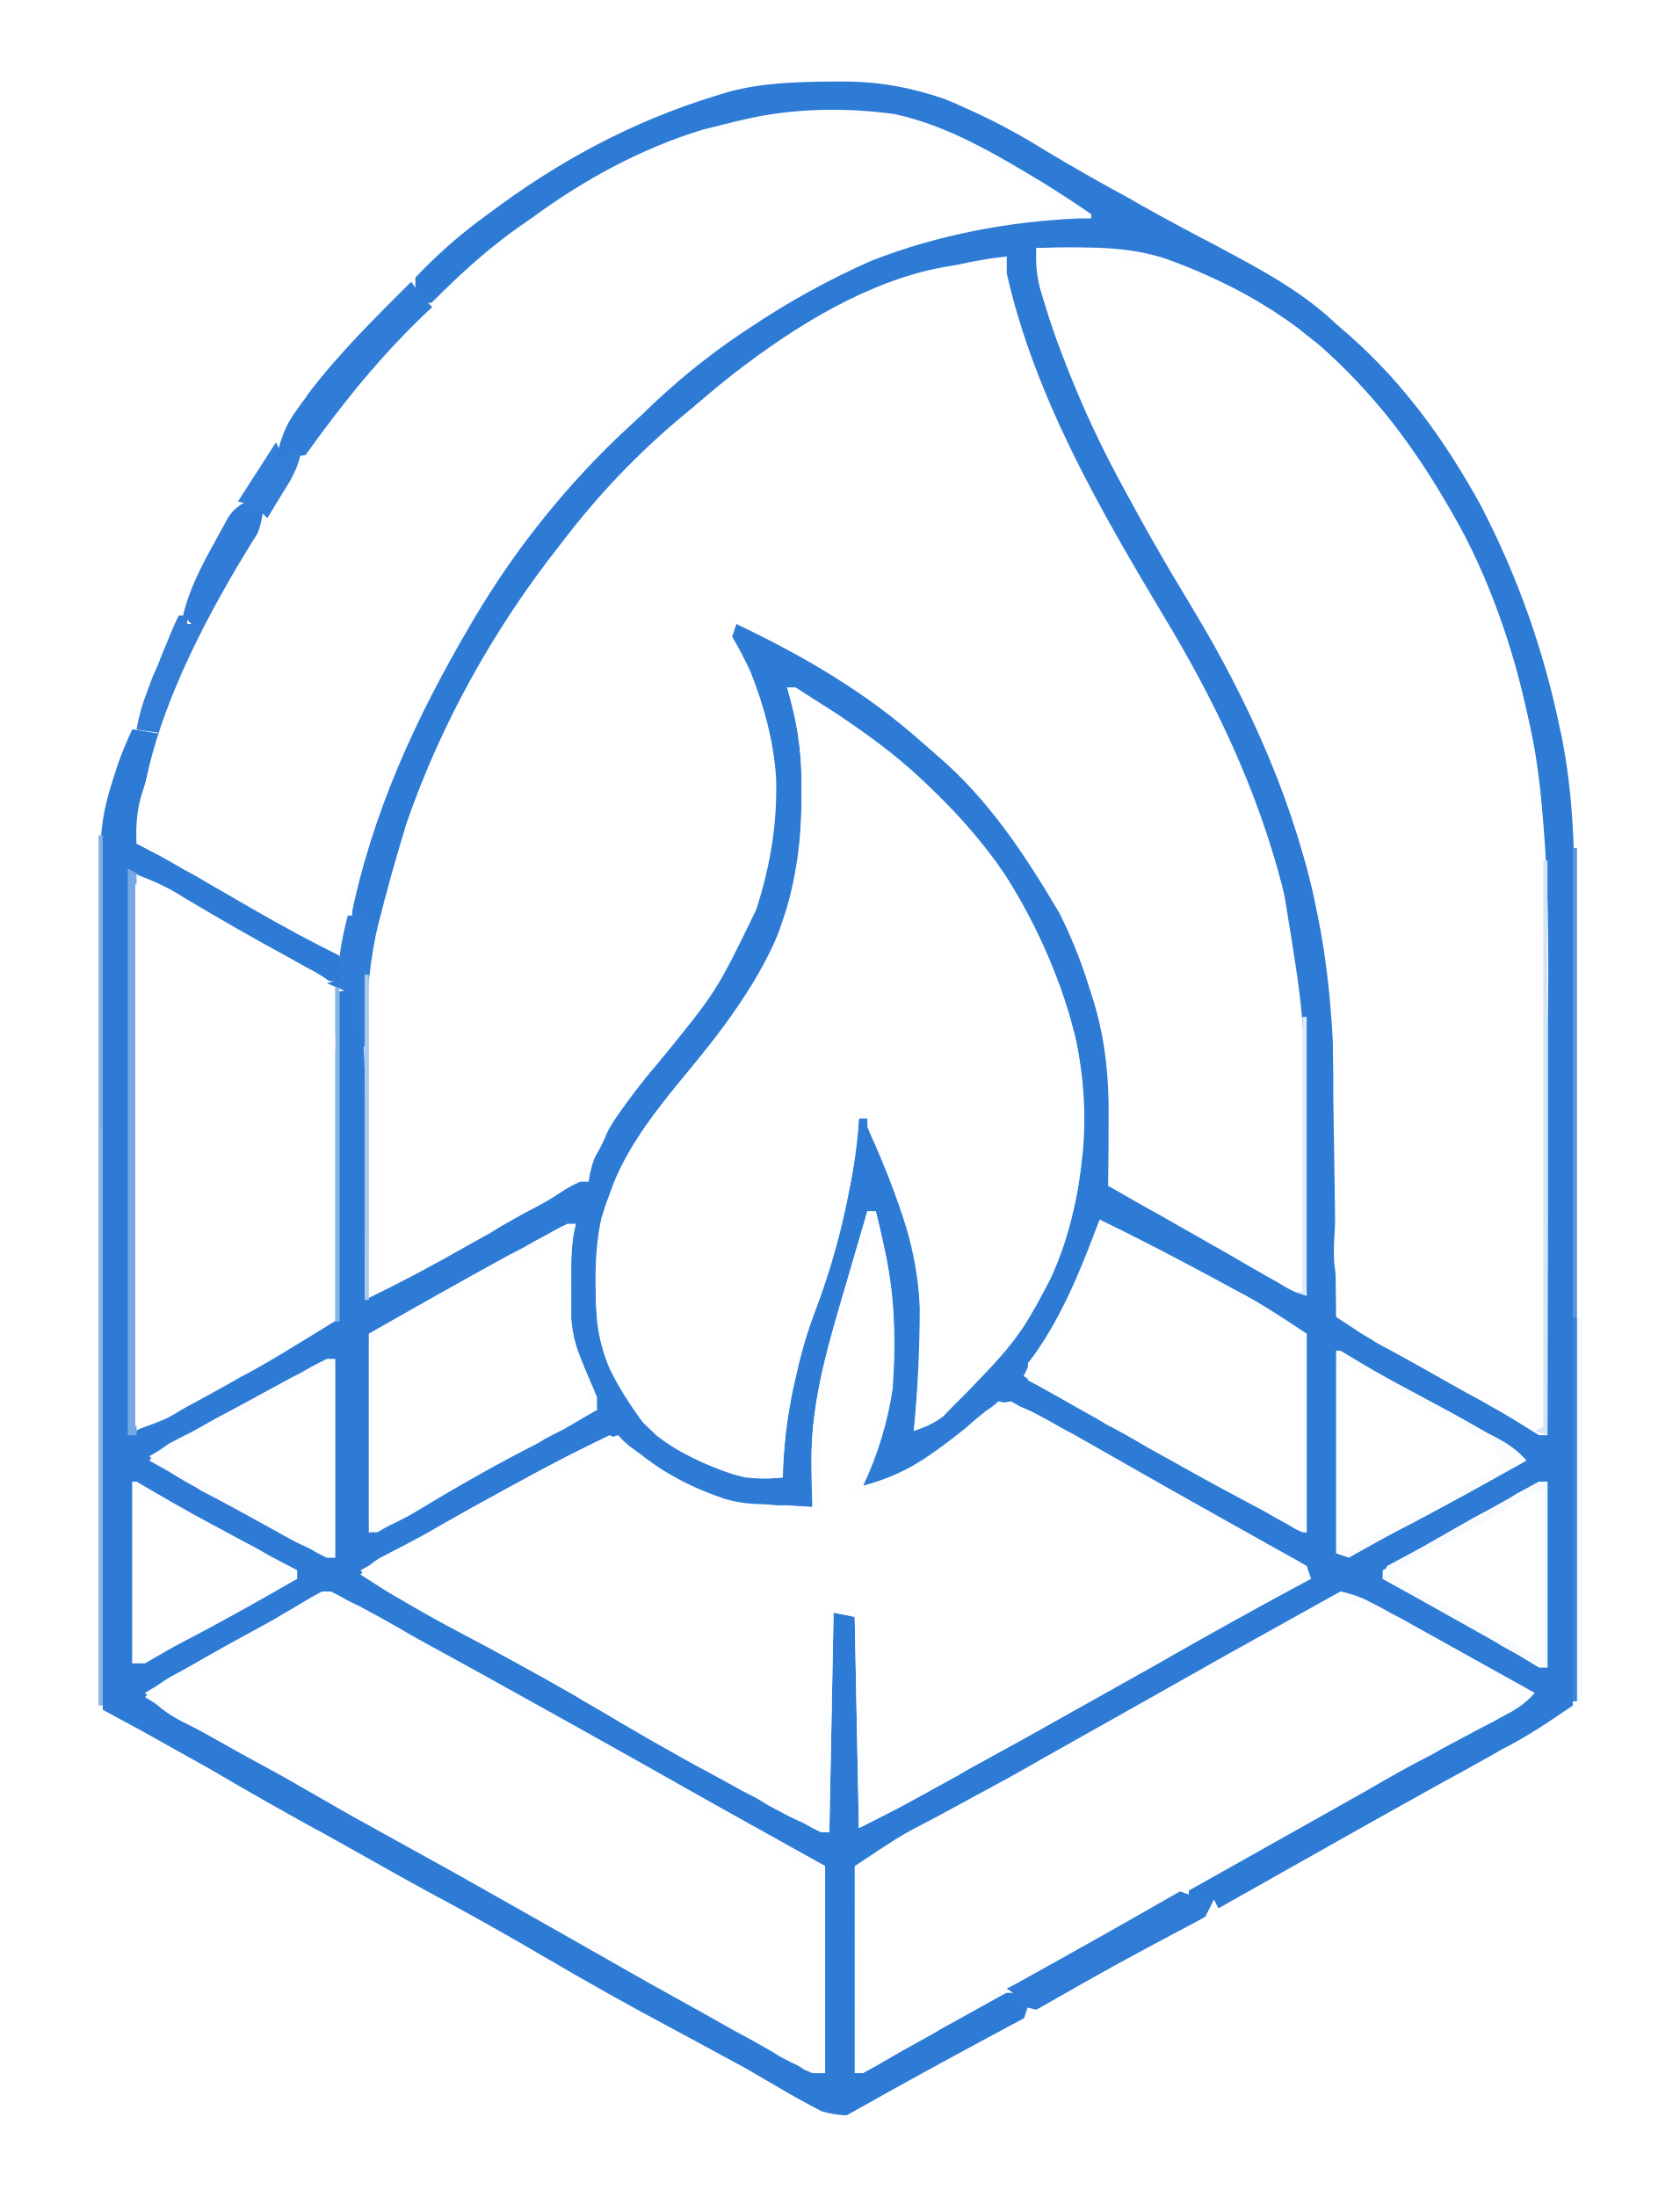
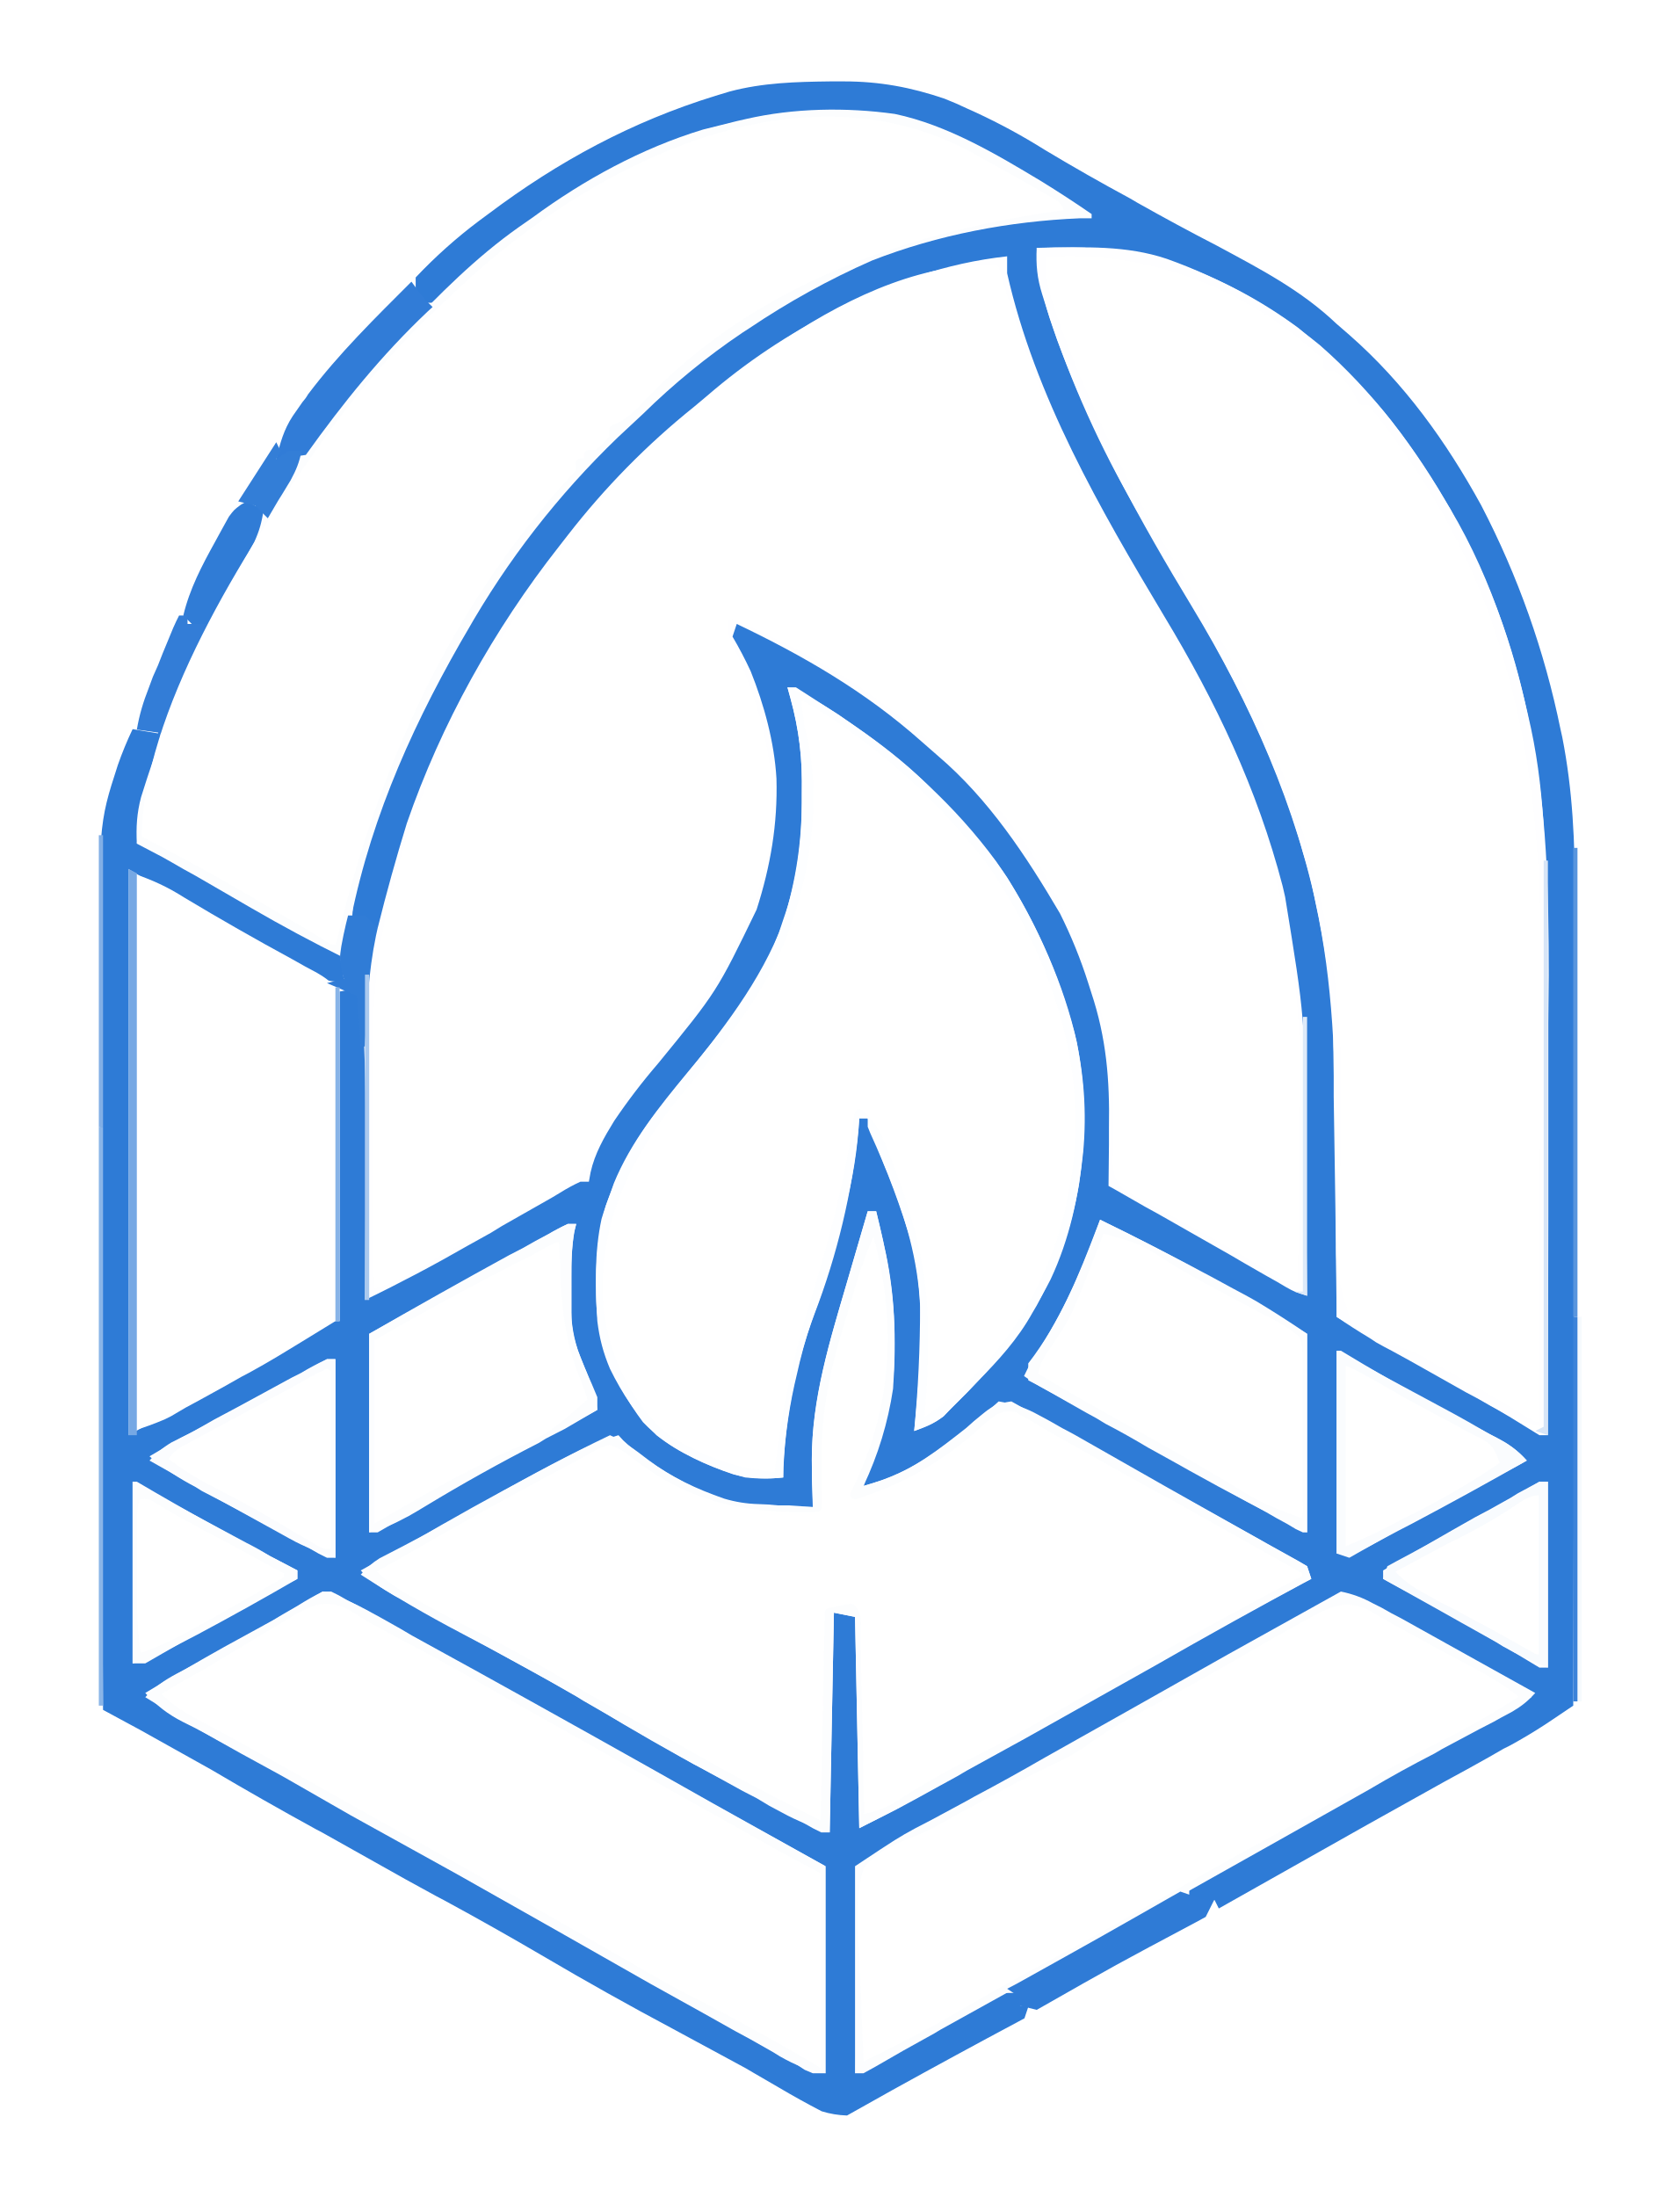
- <svg xmlns="http://www.w3.org/2000/svg" data-slopcamera-line-weight="1.5" width="429" height="561" viewBox="19.74 20.302 389.52 520.02">
+ <svg xmlns="http://www.w3.org/2000/svg" data-slopcamera-line-weight="2.5" width="429" height="561" viewBox="23.295 20.337 382.239 519.95">
  <defs>
    <mask id="a" width="429" height="561" x="0" y="0" mask-type="luminance" maskContentUnits="userSpaceOnUse" maskUnits="userSpaceOnUse">
      <path d="M0 0h429v561H0z" />
      <path d="M0 0h429v561H0zm185 43.4-6.4 2c-17 5-31.4 13.7-45.5 24.2Q122.6 77.7 113 87l-1.8 1.7C92.5 106.6 78 127.2 66 150l-1 2c-9.7 18.3-16.7 37.4-23 57.1l-2 5.5c-1.2 4.1-1.3 7.7-1.2 12v111.6l.1 9.2.1 76.6 8.1 4.8 2.3 1.4 17.8 10q10 5.2 19.7 10.9l13.4 7.5q11 6 22 12.3l1.6.9q11 6 21.8 12.3 11.8 6.8 23.8 13.2l30.8 17.2L212 521q3.1-.1 6-1 5.3-2.5 10.4-5.5l3-1.7 8.6-4.8 4.1-2.3 7.6-4.2 16.1-9.1 1.6-1 25.7-14.2 34-19.1 5.7-3.2 3-1.7 16.2-9 1.8-1 8.6-4.8q13.1-7.2 25.6-15.4.1-69.9-.2-139.8v-5.5l-.1-12.8-.2-17.4v-6.4c0-27.2-4-54-13.5-79.7-6.3-16.4-14.5-32.7-26-46.1l-2-2.3-2.5-3C336.4 99.8 326 90.8 314 84q-6.9-3.7-13.9-7.2-16.3-8.6-32.1-18c-19-11.4-19-11.4-39.8-18.3-14-2.1-29.7-1.7-43.3 2.9" />
      <path fill="#010101" d="m254 81 .4 1.6c4.9 18.5 11.7 35.4 20.5 52.3l3.4 6.6q6.4 12.4 13.6 24.4c8.6 14 17 28.4 22.1 44.1l.7 2 2.4 7.1.7 2.1c4.8 15.2 6.8 29.9 6.6 45.7v5.2l-.1 13.4-.1 13.7-.2 26.8c-4.1-.7-7.3-2-10.9-4.1l-1.7-1-5.3-3-3.7-2L292 310l-2.6-1.5L278 302c-1-3.3-1-6-1-9.5.3-13 .2-25-4-37.5l-.7-2.2q-6.4-19-18.7-35L247 210l-1.6-2q-5.6-6.6-12.4-12l-1.5-1.3c-13-10.6-26.5-18.4-41.5-25.7l3.2 7.9c3.8 9.5 6.8 18.8 7.2 29.2.2 11-2.1 21.3-5.3 31.8-4.4 12.5-14.1 23.7-22.5 33.8l-1.4 1.7c-6.9 8.3-11.8 16.8-16.2 26.6l-2.4 1.3-9 5-6 3.3-17.4 9.6-2.4 1.4-4.4 2.5-2 1-1.6 1q-3.3 1.6-6.8 2.9l-.3-30.5v-14.2c-.6-40.7-.6-40.7 5.3-59.3l.8-2.7c7.8-24.9 20.3-48 36-68.8q10-12.8 21.2-24.5l2-2.2q8-8 17-14.8l1.6-1.2c14.3-11 30.3-20 47.4-25.8 6.7-2 13-3.1 20-3" />
      <path fill="#f3f3f3" d="M212.1 39.6h3.3c8.4 0 15.9 1.4 23.8 4.1q2.8 1.1 5.5 2.4l2 .9q8.4 3.9 16.2 8.8 10 6 20.2 11.5l1.7 1q9.4 5.3 18.9 10.2C313.9 84 323.6 89 332 97l3 2.6c13 11.4 22.9 25.2 31.2 40.3q13.1 25.2 18.8 53.1l.4 1.8c2.5 12.7 3 24.9 3 37.8v6.3l-.1 17v47.5l-.1 30.6v11.4L388 424l-4.3 2.9-2.4 1.6q-4 2.6-8.2 4.9l-1.6.8-3.3 1.9-5.2 2.9-5.5 3-18.1 10.1-1.6.9-33.7 19-1-2-3 1-3-2v-2l10.8-6 1.7-1 27.8-15.5 18.3-10.2 1.6-1 7.5-4.2q6.5-3.8 13.3-7.1c-3.9-3.2-8.3-5.3-12.7-7.6q-9.8-5-19.3-10.4l-2-1.1q-4-2.3-8-4.9-3.9.5-7.3 2.1l-2.4 1.4-2.7 1.5-3 1.8-6.1 3.5-1.7 1-17 9.3q-12.3 6.6-24.5 13.7l-15.5 8.7-2 1-9.2 5.1q-13 7.2-25.6 14.9l-1 49c17.1-9.3 17.1-9.3 34-19h6l-1 3h2l-1 3-1.3.7q-15 8-30 16.3l-10.7 6q-3.1-.1-6-1-5.2-2.7-10.1-5.6l-6.2-3.6-1.7-1-17.2-9.3q-15.4-8.2-30.7-17.2-11.6-6.8-23.4-13.2l-1.9-1-7.3-4-19.6-11-1.7-.9q-12.4-6.8-24.6-14l-17-9.5-2.6-1.4L40 425l-.4-78.7V335l-.1-29.8-.2-30.8V257c-.4-41.4-.4-41.4 4.2-55.6q1.5-4.3 3.5-8.5l6 1 1-3c-.5 5.9-1.8 11.2-3.5 16.8q-1.9 6-2.5 12.2l2.3.6c5.2 1.7 9.7 4.7 14.4 7.3l3 1.8L77 235l3 1.7 16 9.3 1 6 2 1c-3.4-.2-6.7-.5-10-1.8-14.6-7.5-29-16.9-43-25.2v134c24.1-13.3 24.1-13.3 48-27h2v-78l5-1q1.1 14.3 1.1 28.5v24.9L102 328q12.4-6 24.4-12.9l5.4-3 2.6-1.6 11.8-6.7 2-1.2q2.4-1.5 4.8-2.6h2l.4-2.2c1-4.5 3.2-8.3 5.6-12.2q4.8-7.1 10.4-13.6c13.9-17 13.9-17 23.3-36.4 3.3-10.3 5-20.2 4.7-31-.5-8.6-2.9-17.4-6.1-25.4q-2-4.3-4.3-8.2l1-3c15.9 7.6 30.4 16 43.6 27.7l4 3.5c12.1 10.3 20.9 23.7 28.9 37.3q4 8 6.7 16.5l.7 2.2c3.6 10.8 4.4 20.7 4.2 32v4l-.1 9.8 1.8 1 6.8 3.9 3.1 1.7 17.4 9.9 2.9 1.7 5.4 3.1 2.5 1.4 2.2 1.3c2 1.1 2 1.1 4.9 2l-.3-24.9-.1-11.5c-.1-29.2-.1-29.2-4.8-58l-.6-2.6c-6-23-15.8-43.6-28-63.8-15.2-25.4-30.6-52-37.2-81.2v-4c-14.6 1.6-27.6 6.3-40.7 12.8Q196.9 102 183 114l-3.1 2.6Q163.2 130 150 147l-2.1 2.7c-15.4 19.6-27.9 42-36 65.5q-3.8 12.3-6.9 24.8l-5-2-1-1c.4-7.5 2-14.2 4.4-21.3l1.1-3.2c7.7-22 19.1-43.2 33.3-61.9l3.4-4.7c6.2-8.4 13.4-15.8 20.7-23.2l1.5-1.5q14.5-14.7 32-25.8l2-1.4c13.3-8.4 27.6-15.2 43-18.6l2.7-.7Q258 72 273 71l-9.6-5.7-3.3-2Q249.4 57 238 52l-3-1.4c-7.5-2.7-14.5-3-22.4-3-9.5 0-18.5.6-27.6 3.4l-1.9.6c-17 5.4-32.6 14.3-46.9 25Q127.2 84 119 92h-5v-6q7-7.4 15-13.4l2.3-1.7C147.8 58.5 165.2 49.1 185 43l3.3-1c7.9-2.1 15.7-2.3 23.8-2.4M261 79c.4 6.8 1.6 12.7 3.9 19.1l.9 2.6c8.3 22.4 19.7 43 32 63.3 13.8 22.8 24.8 47.4 30 73.6 1.8 9.4 3.3 18.6 3.4 28.1v2.2l.1 7v5l.2 13 .2 13.2.3 25.9 16 9.4 3.1 1.7 1.6.9q13.9 7.6 27.3 16h2l.1-52.2v-45.4l.1-11.2c0-19.8-.4-39.1-4.4-58.6l-.6-3.1q-5-24.6-17.2-46.5l-1-2c-8.2-14.5-18.4-28-31-39q-16.3-13.3-36.2-20.4c-9.5-3.2-19.4-2.8-29.3-2.6zm-59 104 .6 2.2c2.2 7.8 3 15 2.8 23v1.8c0 9.9-1.1 18.7-4.4 28l-1 3c-4.5 12.5-13.3 23.1-21.7 33.2-6.6 8-13.4 16.4-17.4 26.2l-.9 2.6-1 2.7c-1.8 6.2-2.3 12.1-2.3 18.6v2.2q0 7.4 2.3 14.5 3.3 8.6 8.8 15.9 4.6 4.8 10.5 7.7 6.6 3.5 13.7 5.4 4.5.5 9 0v-2.3q.6-11.4 3.3-22.4l.6-2.6q1.6-6.6 4-13 3.2-8.7 5.3-17.9l1.4-5.4q2.8-10.5 3.4-21.4h2l.5 1.6q1.9 6 4.4 11.8c4 10 7 20.1 7.5 31q0 14.9-1.4 29.6c2.6-1 4.7-1.8 7-3.5l1.7-1.8 2-2 2.2-2.2 2.1-2.2c5-5.1 9.5-10 13-16.3l1-1.7c5-9.2 8.2-18.3 10-28.6 1.7-11.4 1.7-22.3-.5-33.7-3.1-13.8-9.1-27-16.5-39q-3.6-5.3-8-10l-2-2.4-7-7.6-1.2-1.3c-9.4-9.5-20.6-16.5-31.8-23.7zm19 124-4.1 14-1.4 4.8c-4.1 14-8.2 28-7.7 42.7v2.5l.2 6c-17.6-.4-17.6-.4-26-3.6-6.7-3.2-13.5-7.1-18.9-12.2L162 360c-5.9 1.7-11 4.5-16.4 7.3l-3 1.6q-15.2 8-30 16.7L101 392c2.4 2.7 5 4.2 8 6l1.6.8 4.8 2.7 3.4 1.9 15.5 8.5 4.9 2.7 2.4 1.3q11 6 21.6 12.5 13.5 8 27.3 15.1 8.8 4.5 17.5 9.5l2 1h2l1-52 5 1 1 50c9.6-4.8 9.6-4.8 19-10l4.2-2.3 2.2-1.3 14-7.7 30.5-17.1Q307.4 404 326 394l-1-3-2-1.2-39.6-22L255 352c-1.9.3-1.9.3-4 1-1.6 1-1.6 1-3.2 2.3l-1.7 1.4-1.8 1.6c-6.5 5.1-12.4 9.8-20.3 12.5l-4 1.2 1-2.7 1.4-3.7.6-1.8c2.8-7.5 4.2-14.6 4.3-22.6v-5.7c-.1-9.8-1.9-19-4.3-28.5zm55 2-.7 1.8c-4.4 11.5-8.7 22.4-16.3 32.2v4l1.9 1q17.8 9.6 35.4 19.6 9.4 5.4 19 10.6l2.6 1.5 2.4 1.3 2 1.2 1.7.8h1v-47q-11.9-7.4-24-14l-2.8-1.6q-11-6-22.2-11.4m-126 1q-2.4 1.1-4.6 2.4l-3 1.6-3 1.7-3.3 1.7q-16.6 9.1-33.1 18.6v47c5-1.6 5-1.6 9.4-3.9l1.9-1.1 2-1.2q13.2-8 26.9-15l1.6-1 4.5-2.3 7.7-4.5q-.9-5.2-3-10c-1.6-3.8-2.9-7.2-3.1-11.2v-10.4c0-4.3 0-8.3 1.1-12.4zm182 30v48h4c2.4-1 2.4-1 4.8-2.3l2.8-1.5 3-1.6 3.1-1.6q13.8-7.3 27.3-15-2.3-2.6-5.3-4.4l-2.6-1.4-3-1.6-1.6-.8-8.1-4.3-1.7-1q-11-6-21.7-12.5zm-239 2q-3.2 1.5-6.2 3.3l-2 1L78 350l-5.7 3.1-6 3.2-2.8 1.6-2.7 1.5-2.5 1.3L51 365q5 4.2 10.8 7.2l1.6 1 5.2 2.7 5.1 2.7 3.4 1.8 8.1 4.4 3 1.6L91 388l2 1h2v-47zm-46 29v43c3.2-.8 5.2-1.5 8-3l2.3-1.2 2.5-1.3 2.5-1.3q12-6.4 23.7-13.2v-2l-1.7-.9Q66 381.6 48 371zm333 0-5.2 2.8-1.6 1-5 2.8-3.4 1.8q-11 6.2-21.8 12.6v2l1.8 1q17.9 9.5 35.2 20h2v-44zM92 397q-3 1.5-6 3.4l-3.8 2.2-2 1.2-11.5 6.3Q59.4 415.3 50 421c2.7 3 5.3 5 8.8 6.8l3 1.5 3 1.6 6.6 3.5 1.7 1q8.2 4.4 16.3 9l5.8 3.3 2.8 1.6 14 7.8 42.6 24q17.5 10 35.2 19.8l1.6.9 3.2 1.8 7 4 2.5 1.3 2 1.3 1.9.8h3v-49l-13-7.2q-15.3-8.4-30.4-17l-31-17.2-11.9-6.6-8.4-4.7-5-2.8-8.3-4.6-2.6-1.5-2.5-1.3-2.1-1.2-1.8-.9z" />
      <path fill="#010101" d="M261 79c11.6-.4 21.6 0 32.8 3.6Q309.5 88 323 98q6.8 5.6 13 12l1.4 1.4c7.4 7.4 13 15.7 18.6 24.6l1 1.7c10.7 16.8 16.8 35.7 21 55 3.6 16.8 3.5 33.3 3.4 50.3v12.2l-.1 23-.1 26-.2 53.8c-3.7-.7-6.5-1.6-9.7-3.4l-2.8-1.5-2.8-1.6-3-1.6-8.7-4.9-4.8-2.7-4.2-2.3-1.9-1-1.8-1-1.5-1q-4-2.4-7.8-5v-2.6l-.2-25.1v-12.9c-.1-19.5-.6-38.3-4.8-57.4l-.4-2q-1-5-2.6-10l-.5-1.8C317 197.7 305.9 177 294 157l-10-17-1-1.8q-12.5-22.1-20.1-46.3l-.6-1.9c-1.2-3.8-1.5-7-1.3-11" />
      <path fill="#030303" d="M227.4 47.3c12.4 2.6 24 9.5 34.8 16q6 3.7 11.8 7.7v1h-2.8c-16.7.7-33.6 3.9-49.2 10q-15.2 6.7-29 16l-1.7 1.1q-12.6 8.5-23.5 19.2l-5.9 5.5Q140.6 144.3 126 170l-1.4 2.4c-12.6 22.1-22.4 44.7-26.8 70L97 247q-11.1-5.5-21.8-11.7l-13.3-7.7L59 226l-2.6-1.5-2.3-1.3L48 220c-.2-3.9 0-7.2 1-11l1.4-4.4.8-2.4c10-30.1 23.8-59.7 43.5-84.8l5.3-6.4 2-2.4 7-7.6 2-2c8.6-9 17.2-17.7 27.4-24.9l3.3-2.3c12.1-8.9 25.8-16.4 40.3-20.8l8-2 2.2-.5c11.3-2.6 23.7-2.8 35.2-1.2M221 307h2l1.4 6 .4 1.8c2.7 11.2 3 22.7 2.2 34.2q-1.8 12-7 23c6.1-1.7 11.2-4 16.4-7.6q8.2-5.7 15.6-12.4c3.6.6 6.4 1.5 9.6 3.3l2.6 1.4 2.8 1.6 3 1.6 21.8 12.4 22 12.4 1.7 1 9.5 5.3 1 3-2 1q-22.2 11.9-44.1 24.4l-15.1 8.5-1.6.8L252 435l-1.8 1-11 6.2-3.6 2-5 2.7-2.8 1.6-8.8 4.5-1-50-5-1-1 52c-4.2-1.4-7.5-2.6-11.3-4.7l-3-1.6-3-1.8-3.3-1.7-9.4-5.2-2.3-1.2-19.5-11.2-6.6-3.8-1.6-1q-13.5-7.8-27.5-15.1-12-6.3-23.5-13.7 1.9-2.3 4.5-3.9l5.8-3q10.7-5.6 21.3-11.7Q146 366.7 160 360c3.4 1.5 6 3.5 9 5.8 5.6 4.2 11.4 6.9 18 9.2q4 1.2 8.1 1.3l2.3.1 2.3.2h2.5l5.8.4v-1.5l-.2-7v-2.3c-.2-14.7 4.3-28.8 8.4-42.7l1.4-4.8z" />
      <path fill="#020202" d="M202 183c4.4 1.7 8 3.8 12 6.4l2 1.4c13.4 9.1 25.8 20.3 35.4 33.4 8.7 12.4 14.7 26.3 18.6 40.8q3.3 13.9 2 28c-1.1 10.5-3.2 20.5-7.7 30.1-5.3 10.4-11.9 18.7-20 27l-2 2-1.8 1.8-1.7 1.7c-2.1 1.7-4.2 2.5-6.8 3.4l.2-2c1.3-13.7 2.5-28.2-.6-41.7q-4-13.7-10-26.8l-.6-1.5v-2h-2l-.2 2.7q-2.3 22.5-10.4 43.6-7 18.7-7.4 38.7-6 .7-11.7-.7c-6.5-2.2-12.8-5-18.3-9.3-4.7-4.7-8.1-9.8-11-15.7-1.6-3.8-2.5-7.2-3-11.3-.5-8-.7-16.4 1-24.2q3.8-12.6 11.3-23 3.7-5 7.7-9.8c9.4-11.7 18.6-23.2 24-37.4 3.1-10.2 4.5-19.5 4.4-30.2V205c0-7.8-1.2-14.5-3.4-22" />
      <path fill="#030303" d="M92 397c5 1.4 9.1 3.6 13.6 6.1l4.8 2.7 2.7 1.6 15.1 8.3q28.2 15.6 56.3 31.5L211 462v49c-4.5-.9-6.9-1.8-10.8-4l-1.6-1-5.3-3-3.7-2-7.3-4.1-12.6-7L147 477l-23-13-25.3-14-15.7-9-1.8-1-8.6-4.7Q61 428.9 50 422c2.3-2.5 4.5-4 7.5-5.6l2.7-1.4 3-1.6Q77.6 405.6 92 397m241 0q4 .8 7.6 2.8l2 1 2.3 1.3 2.3 1.2 17.6 9.8L379 421c-1.7 1.9-3.2 3.1-5.4 4.4l-2.8 1.5-1.6.9-3.3 1.7-9 4.8-1.7 1q-8 4.1-15.6 8.6l-24 13.5-25.1 14.1-24.9 14-27.4 15.2-1.5.9-4.5 2.5-2.7 1.5-6.6 3.8-2.9 1.6h-2v-49c10.1-6.7 10.1-6.7 14.3-9l2.9-1.5 3-1.6 6.3-3.4 1.6-.9q8.5-4.5 16.8-9.3L283 425l23.4-13.2z" />
      <path d="M47 227c4.7 1.6 8.2 3.2 12.3 5.8q12.5 7.5 25.4 14.5l3.2 1.8 2.8 1.5C93 252 93 252 95 254v79c-15 9.2-15 9.2-20.4 12.2l-1.9 1-3.7 2.1-5.8 3.2-3.7 2-1.7 1-1.7 1-1.4.7Q51 357.8 47 359z" />
      <path fill="#040404" d="M276 309q13.5 6.6 26.9 13.8l4.6 2.5 3 1.6 2.5 1.4q6 3.6 12 7.7v47q-14.2-7-28-14.7l-3.2-1.8-6.5-3.6q-5-3-10-5.6-2.2-1.4-4.7-2.7l-4.4-2.5-2.8-1.6-2.3-1.3q-2.6-1.4-5.1-3.2 1.7-3.7 4-7c6-9.6 10.2-19.3 14-30m-126 1h2l-.5 1.9q-.9 6.4-.7 12.9l-.1 2.5c0 4.5.3 8.3 1.7 12.6q1.5 4 3.3 8l1.3 3.1v3l-1.8 1c-25.4 13.6-25.4 13.6-50.2 28h-2v-47l19.7-11 10.5-5.8 8.4-4.6 2.5-1.4 2.3-1.3 2-1.1z" />
      <path fill="#060606" d="m332 340 27.5 14.8 3.6 2 5.2 3 1.6.8c2.8 1.5 5 3 7.1 5.4l-2.3 1.3c-20 10.5-20 10.5-39.7 21.7l-3-1z" />
      <path fill="#050505" d="M93 342h2v47c-4.1-1.4-7.2-2.5-10.8-4.5l-2.7-1.5-2.9-1.6-2.9-1.6Q63.3 373 51 366q2.2-2.5 5.2-4.3l2.6-1.3 3-1.5 3-1.6q12-6 23.8-12.9z" />
      <path fill="#080808" d="M380 371h2v44c-3.8-1.5-7-3-10.6-5l-1.6-1-5-2.8-3.4-1.9-4.8-2.7L343 394l1-3 2.2-1.2 8.4-4.5 3.5-1.9q11.1-5.9 21.9-12.4" />
      <path fill="#040404" d="m47 371 26.8 14.4q3 1.5 5.7 3.2l2.5 1.3 4 2.1v2l-2 1c-17.2 9.3-17.2 9.3-34 19h-3z" />
      <path fill="#f0f0f0" d="m113 87 1.4 1.9C116 91 116 91 118 93l-1.1 1c-11 10.4-20.1 21.7-28.9 34l-7 1c.9-3.8 1.8-7 3.9-10.2l2.3-3.3q.8-.9 1.3-1.8c7.3-9.7 16-18.2 24.5-26.7" />
      <path fill="#f2f2f2" d="m295 468 2.9 1c2.9 1.1 2.9 1.1 5.1 1l-2 4-2.2 1.2c-19 10.1-19 10.1-37.8 20.8l-4-1v-2l-3-2 2.3-1.2C275.7 479 275.7 479 295 468" />
      <path fill="#f1f1f1" d="m74 139 4 2c-.4 2.8-1 5-2.2 7.6l-1.5 2.7-1.7 3q-.7 1.5-1.7 3l-1.7 3.1L65 168l-3 1-3-3c1.5-6.3 4.4-11.8 7.5-17.4l1.2-2.2 1.1-2 1-1.8c1.2-1.6 1.2-1.6 2.8-2.8z" />
      <path fill="#eee" d="M58 166h2v2h5l-10 26-7-1c.6-3.5 1.5-6.5 2.8-9.8l1-2.7 1.2-2.7 1.1-2.8c2.7-6.6 2.7-6.6 3.9-9" />
      <path fill="#2f2f2f" d="M381 224h1v136l-3-1 2-1z" />
      <path fill="#888" d="M39 287h1v137h-1z" />
      <path fill="#a0a0a0" d="m46 226 2 1v133h-2z" />
      <path fill="#f1f1f1" d="M98 237h4l3 3-.4 1.8c-1.8 8.7-2.2 17.4-2.6 26.2h-1l-1-12-7-3 4-1-.6-2.2c-.4-2.8-.4-2.8 0-5.5l.5-2.6.6-2.7z" />
      <path fill="#c2c2c2" d="M388 221h1v111h-1z" />
      <path fill="#ededed" d="m81 125 1 2-1 2 3-2h3c-.5 2.7-1.3 4.6-2.6 7l-2 3.3-1 1.6L79 143l-3-3-4-1z" />
      <path fill="#0a0a0a" d="M389 332h1v91h-1z" />
      <path fill="#e3e3e3" d="M388 332h1v91h-1z" />
      <path fill="#8a8a8a" d="M95 254h1v79h-1z" />
      <path fill="#636363" d="M102 251h1v77h-1z" />
      <path fill="#929292" d="M39 218h1v69h-1z" />
      <path fill="#262626" d="M324 261h1v66l-3-1h2z" />
    </mask>
  </defs>
  <g mask="url(#a)">
-     <path fill="#2474d4" stroke="#2474d4" stroke-width="1.5" stroke-linejoin="round" vector-effect="non-scaling-stroke" d="m256 51 2 1.1 21.5 12 2.8 1.6 5.9 3.3q8.7 5 17.6 9.7c9 4.8 17.4 9.7 25.2 16.3l1.5 1.2c31.8 27.2 47.3 65.4 54.5 105.8l.4 2.1c4.6 26 2.8 53.6 2.8 79.8v34l.2 32v66l.1 2c0 3.2-.3 4.8-2.4 7.4q-3.6 2.9-7.6 5l-1.6.8-5 2.8-6.6 3.6-1.6.9q-6.4 3.5-12.6 7.3-3.7 2.2-7.7 4-8.4 4.3-16.6 9.3t-17 9.6q-9.8 5.3-19.4 11.2-5.4 3.3-11 6-9.5 4.7-18.4 10.2-10.4 6.3-21.4 11.6-3.6 2-7 4.3-5.9 4-12.3 7.1l-1.9 1c-3.2 1.5-4.8 2.1-8.4 1.4q-5.3-2.5-10.4-5.2l-2.2-1.2q-10.8-5.8-21.4-12l-21-11.5q-12.6-6.7-25-13.8l-20-11.4-1.6-.9-24.8-13.8L72 444l-1.7-1-10.4-5.7-3.2-1.8-4.4-2.5-2.5-1.4L47 430l-2-1c-5.5-2.9-5.5-2.9-6.7-5.8q-.4-3.2-.3-6.5V257.8c0-44.8 0-44.8 7-61.6q2.2-5 3.9-10.2c16-46 46-90.7 86.1-119l1.8-1.3C172.6 40.1 216 29 256 51M120.6 90.4l-5.3 5Q101.8 108.8 91 124l-1.4 2c-17 24-41.6 62.6-41.6 93l1.3.7Q66 228.3 82 238l7 4.1 2.8 1.7c2 1.4 2 1.4 4.2 1.2l.7-2.8c9.7-40.2 26.7-78 55.1-108.7 1.4-1.4 1.4-1.4 1.2-3.5h2v-2h2c2.2-1.8 2.2-1.8 4-4v-2l1.7-.7c2.8-1.6 4.5-3.4 6.6-5.7C196.1 87.8 232 76 269 71c-1.2-3.5-1.8-3.8-4.9-5.5l-2.4-1.4-2.6-1.5-2.7-1.5L249 57l-3-1.7c-42.8-23-94.3 4.6-125.4 35.1M262 80c-.4 6 .9 10.6 3 16.2l.9 2.6q11.4 30.8 29 58.7c23.6 37.7 37.8 78.6 37 123.2l-.1 6.4v6.5l-.3 11c-1.3 15.5-1.3 15.5 3 29.6 3.8 3.3 7.9 5 12.6 6.2q3.8 1.2 7.2 3.5l2.6 1.4 8 4.5 2.5 1.5 5.2 3 2.4 1.5 2.2 1.3c1.8 1 1.8 1 3.8.9l.2-52.6.1-24.4v-21.3l.1-11.3c.2-25.5-1.8-49.9-9.4-74.4l-.6-2.1c-6-19.1-15.3-36-27.4-51.9l-1.2-1.6-2.8-3.4h-2l-.7-1.7c-1.5-2.6-3-4.4-5.3-6.3h-2v-2c-16.8-16.1-39.2-25.5-62.3-25.2zm-103 56q-4.6 5.3-9 11l-1.3 1.6c-15.7 20.5-28.6 42.7-37 67.2l-1 2.6-2.2 7.6-1.1 4.3c-5.4 19.2-5 38.3-4.7 58.1v13.1l.3 25.5q5.7-1.8 10.8-4.6l2.8-1.6 4.4-2.6 4.7-2.6 1.5-1q5.3-3 11-5.6c11-5.4 17.6-9.3 22.1-21 1.7-4.3 4.1-7.6 7-11.1l1.4-1.7 2.9-3.5c11-13.2 20.4-26 25.4-42.7l.7-2.5c4.6-18.3.3-37.1-7.5-53.8-1.2-2.7-1.2-2.7-1.2-4.7 17 7.5 32.3 16.2 45.9 29l6 5.1c19.4 17 30.9 41.1 36.1 65.9l.6 2.7c.7 6.2.4 12.5.3 18.7v3.2l-.1 2.8c.2 2.9.6 4.3 2.2 6.6 2.4 1.7 2.4 1.7 5.3 3.2l1.6 1 5.1 2.7 6.6 3.6 1.7.9q8.8 4.8 17.2 10.3c2.6 1.3 3.7 1.4 6.5 1.3l.2-26v-12c.4-25.2.4-25.2-3.2-50l-.4-1.8-2.7-10.6-1-3.1c-6-20.3-15.6-39-26.5-57q-6-9.6-11.3-19.6l-2.1-3.7q-15-26.9-23.4-56.4c-.5-1.8-.5-1.8-1.6-2.8-33.8-2-71.7 31-93 54m45 49 .4 3.8.3 2c.2 2.2.2 2.2.8 4 3.1 13.7 1.1 30-3.5 43.2l-1.1 3.2c-5.3 14-15.3 25.9-24.7 37.2-12.3 15-20.6 31.7-18.9 51.6 1.3 11.6 6.8 23.2 15.8 30.8 8.5 5.6 16.8 8.3 26.9 9.2l.2-1.7c1.5-13.3 4-25.7 8-38.5 4.6-15.1 8.7-30.1 10.8-45.8 3.2 2.6 4.4 5.8 5.9 9.6l.8 2c5 13 8.5 26 8.4 40v2.7q0 9.9-1.1 19.7c18.2-11.3 30.8-30.1 35.8-50.7l1.2-6.3.4-2.1c4.1-26.5-5.2-52.9-20-74.5-12.2-15.9-27.1-29.3-44.4-39.4zM47 229v130c11-5.5 11-5.5 22-11.4l2-1 16.2-9.8q3.8-2.3 7.8-3.8v-51.4l.1-4.7c1.1-13.3 1.1-13.3-3-24.8l-2.4-1.2-2.7-1.4-3-1.5-4.6-2.6-4.7-2.7-1.6-.9-1.7-.9-4.8-2.7-3.2-1.7-7-4-2.5-1.4-2-1.3c-2-1-2-1-4.9-.8m229 82-.6 1.7c-7.3 19-7.3 19-13 27.2-1.4 2.1-1.9 3.7-2.4 6.1q11.6 7 23.5 13.5 10.8 6 21.4 12.2c9.1 5.6 9.1 5.6 19.1 9.3 1.7-1.7 1.1-4 1.1-6.2V342c0-2.4 0-4-1.1-6.1-3.3-2.8-7-4.7-10.8-6.6l-3.2-1.7-6.2-3.3q-4.9-2.6-9.6-5.4c-8.6-5.5-8.6-5.5-18.2-8m-134.7 5.3-2 1q-18.5 9.4-36.3 19.7v46l14-8 7.1-3.9 3.6-1.8 5.4-2.9c13-5.6 13-5.6 22.9-14.4q-1-3.4-2.4-6.7c-3-7.8-3.8-15-4.2-23.2v-2.6l-.4-6.5c-2.5 0-5.4 2.1-7.7 3.3M333 342v46q8-3.2 15.6-7.4l5-2.5q9.6-5 18.4-11.1c-1.2-3.4-1.9-5.4-5-7.1l-2-1-2-1q-2.1-1.3-4.3-2.4l-2.3-1.2-7.4-4-2.4-1.4-4.7-2.7-2.2-1.2-2-1.1c-1.9-1-1.9-1-4.7-1.9m-240 1q-3.3 1.4-6.2 3.2l-4 2.2-2.3 1.2-8.3 4.5-6 3.2-3 1.6-2.7 1.5-2.5 1.3c-2 1.3-2.9 2.2-4 4.3l4 2.8 2.3 1.5q3 1.9 6.3 3.5 9.2 4.7 18 10.1l2.8 1.6 2.5 1.5c2.2 1.2 2.2 1.2 5.1 1v-44zm129-32c-2.8 6-4.7 12.2-6.5 18.5l-1.6 5.3c-3.3 10.8-5.2 21-5 32.4v2.9l.1 6.9c-16.4.5-29.5-2.1-42.6-12.2-3-2.3-3-2.3-6.4-3.8-2.7.8-2.7.8-5.5 2.4l-1.6.9-5.2 2.8-3.6 1.9q-17.2 9.2-34.1 19l-7 4c3.4 3.8 7.1 6 11.5 8.4l2.2 1.2q6 3.3 12.1 6.3 11.7 5.9 22.9 12.8l15.8 9 5.6 3 8.8 5 3.4 1.9q12.7 7 25.7 13.4l1-51 5-1c1.6 1.6 1.2 3.4 1.2 5.6v3l.1 3.2v3.3l.2 8.7.2 8.8.3 17.4c3.4-.6 5.9-1.3 8.8-3l2-1.3 2.3-1.4q7.1-4.4 14.7-8.2 8-4 15.9-8.6l23.5-13.4 1.5-.8q18.6-10.4 37.3-20.3v-2l-32-18-1.8-.9-8.5-4.7-15.3-8.6-2.5-1.4-4.5-2.7-2-1.1-1.7-1c-2.3-.8-3.5-.4-5.7.4q-3 2.2-5.6 4.7c-8.4 7.2-16.8 11.9-27.4 15.3l1-2c9.3-19.6 10-40.3 4-61zm151 65.1q-7.2 4.7-15 8.4l-14 7.5c2.7 3 5.3 5 8.9 6.8l2.8 1.6 3 1.5 5.7 3.1 2.9 1.5 10 5.6c1.7 1 1.7 1 3.7.9v-40c-3.7 0-4.9 1-8 3.1M48 374c-1.4 2.8-1.1 5.5-1.1 8.5v18.2q0 6.2 1.1 12.3c6-1.7 11.4-4.8 16.9-7.8l2.9-1.6 12.9-7.4 2-1.1L84 394v-2l-2.3-1.2-8.4-4.6-3.7-2-5.2-2.7-1.7-1q-4.5-2.3-8.9-5c-2.7-1.7-2.7-1.7-5.8-1.5m33.4 29.6-3.1 1.8-6.3 3.8-8.3 5q-6 3.3-11.7 6.8c2.9 3.1 5.6 5 9.3 7q9.3 4.9 18.3 10l26.3 14.8 7 3.8 1.6.9q23.7 13.2 47.2 26.8l2.8 1.6 5.2 3q6 3.5 12.2 6.5 8.7 4.6 17.2 9.4l6.1 3.5 2.7 1.6c1.9 1.2 1.9 1.2 3.1 1.1v-48l-9.7-5.2-25-14-24-13.5-18.5-10.4q-9.5-5.5-19-10.6l-3.1-1.6-5.9-3.2c-2.8-1.5-2.8-1.5-5.4-3.2-7.6-4.8-11.8-2.2-19 2.3m245.6-2.4-1.5.8q-9 4.9-18 10.2-11.5 6.6-23.1 12.7-6.7 3.5-12.8 8-3.6 2.4-7.7 4.2-9.5 4.6-18.8 9.8l-2.7 1.4-5.3 3q-3.5 1.9-7.1 3.2c-4.3 1.8-8.2 3.6-11 7.5-2.5 7.8-1.4 16.5-1 24.6l.3 6.8q.2 8.2.7 16.6c8.5-4.2 16.9-8.3 25-13.2q10.8-6.3 21.9-12.2 12.9-7 25.6-14.3l16.8-9.5 2.2-1.2 4.4-2.4q12.4-6.8 24.6-14 9.4-5.7 19.4-10.6 9.3-4.8 18.1-10.6c-4.7-4.1-10-6.9-15.5-9.8l-6-3.2-2.8-1.6-6.9-3.7-1.7-1-4.5-2.6c-4.9-2-8-1.2-12.6 1.1" />
+     <path fill="#2474d4" stroke="#2474d4" stroke-width="2.5" stroke-linejoin="round" vector-effect="non-scaling-stroke" d="m256 51 2 1.1 21.5 12 2.8 1.6 5.9 3.3q8.7 5 17.6 9.7c9 4.8 17.4 9.7 25.2 16.3l1.5 1.2c31.8 27.2 47.3 65.4 54.5 105.8l.4 2.1c4.6 26 2.8 53.6 2.8 79.8v34l.2 32v66l.1 2c0 3.2-.3 4.8-2.4 7.4q-3.6 2.9-7.6 5l-1.6.8-5 2.8-6.6 3.6-1.6.9q-6.4 3.5-12.6 7.3-3.7 2.2-7.7 4-8.4 4.3-16.6 9.3t-17 9.6q-9.8 5.3-19.4 11.2-5.4 3.3-11 6-9.5 4.7-18.4 10.2-10.4 6.3-21.4 11.6-3.6 2-7 4.3-5.9 4-12.3 7.1l-1.9 1c-3.2 1.5-4.8 2.1-8.4 1.4q-5.3-2.5-10.4-5.2l-2.2-1.2q-10.8-5.8-21.4-12l-21-11.5q-12.6-6.7-25-13.8l-20-11.4-1.6-.9-24.8-13.8L72 444l-1.7-1-10.4-5.7-3.2-1.8-4.4-2.5-2.5-1.4L47 430l-2-1c-5.5-2.9-5.5-2.9-6.7-5.8q-.4-3.2-.3-6.5V257.8c0-44.8 0-44.8 7-61.6q2.2-5 3.9-10.2c16-46 46-90.7 86.1-119l1.8-1.3C172.6 40.1 216 29 256 51M120.6 90.4l-5.3 5Q101.8 108.8 91 124l-1.4 2c-17 24-41.6 62.6-41.6 93l1.3.7Q66 228.3 82 238l7 4.1 2.8 1.7c2 1.4 2 1.4 4.2 1.2l.7-2.8c9.7-40.2 26.7-78 55.1-108.7 1.4-1.4 1.4-1.4 1.2-3.5h2v-2h2c2.2-1.8 2.2-1.8 4-4v-2l1.7-.7c2.8-1.6 4.5-3.4 6.6-5.7C196.1 87.8 232 76 269 71c-1.2-3.5-1.8-3.8-4.9-5.5l-2.4-1.4-2.6-1.5-2.7-1.5L249 57l-3-1.7c-42.8-23-94.3 4.6-125.4 35.1M262 80c-.4 6 .9 10.6 3 16.2l.9 2.6q11.4 30.8 29 58.7c23.6 37.7 37.8 78.6 37 123.2l-.1 6.4v6.5l-.3 11c-1.3 15.5-1.3 15.5 3 29.6 3.8 3.3 7.9 5 12.6 6.2q3.8 1.2 7.2 3.5l2.6 1.4 8 4.5 2.5 1.5 5.2 3 2.4 1.5 2.2 1.3c1.8 1 1.8 1 3.8.9l.2-52.6.1-24.4v-21.3l.1-11.3c.2-25.5-1.8-49.9-9.4-74.4l-.6-2.1c-6-19.1-15.3-36-27.4-51.9l-1.2-1.6-2.8-3.4h-2l-.7-1.7c-1.5-2.6-3-4.4-5.3-6.3h-2v-2c-16.8-16.1-39.2-25.5-62.3-25.2zm-103 56q-4.6 5.3-9 11l-1.3 1.6c-15.7 20.5-28.6 42.7-37 67.2l-1 2.6-2.2 7.6-1.1 4.3c-5.4 19.2-5 38.3-4.7 58.1v13.1l.3 25.5q5.7-1.8 10.8-4.6l2.8-1.6 4.4-2.6 4.7-2.6 1.5-1q5.3-3 11-5.6c11-5.4 17.6-9.3 22.1-21 1.7-4.3 4.1-7.6 7-11.1l1.4-1.7 2.9-3.5c11-13.2 20.4-26 25.4-42.7l.7-2.5c4.6-18.3.3-37.1-7.5-53.8-1.2-2.7-1.2-2.7-1.2-4.7 17 7.5 32.3 16.2 45.9 29l6 5.1c19.4 17 30.9 41.1 36.1 65.9l.6 2.7c.7 6.2.4 12.5.3 18.7v3.2l-.1 2.8c.2 2.9.6 4.3 2.2 6.6 2.4 1.7 2.4 1.7 5.3 3.2l1.6 1 5.1 2.7 6.6 3.6 1.7.9q8.8 4.8 17.2 10.3c2.6 1.3 3.7 1.4 6.5 1.3l.2-26v-12c.4-25.2.4-25.2-3.2-50l-.4-1.8-2.7-10.6-1-3.1c-6-20.3-15.6-39-26.5-57q-6-9.6-11.3-19.6l-2.1-3.7q-15-26.9-23.4-56.4c-.5-1.8-.5-1.8-1.6-2.8-33.8-2-71.7 31-93 54m45 49 .4 3.8.3 2c.2 2.2.2 2.2.8 4 3.1 13.7 1.1 30-3.5 43.2l-1.1 3.2c-5.3 14-15.3 25.9-24.7 37.2-12.3 15-20.6 31.7-18.9 51.6 1.3 11.6 6.8 23.2 15.8 30.8 8.5 5.6 16.8 8.3 26.9 9.2l.2-1.7c1.5-13.3 4-25.7 8-38.5 4.6-15.1 8.7-30.1 10.8-45.8 3.2 2.6 4.4 5.8 5.9 9.6l.8 2c5 13 8.5 26 8.4 40v2.7q0 9.9-1.1 19.7c18.2-11.3 30.8-30.1 35.8-50.7l1.2-6.3.4-2.1c4.1-26.5-5.2-52.9-20-74.5-12.2-15.9-27.1-29.3-44.4-39.4zM47 229v130c11-5.5 11-5.5 22-11.4l2-1 16.2-9.8q3.8-2.3 7.8-3.8v-51.4l.1-4.7c1.1-13.3 1.1-13.3-3-24.8l-2.4-1.2-2.7-1.4-3-1.5-4.6-2.6-4.7-2.7-1.6-.9-1.7-.9-4.8-2.7-3.2-1.7-7-4-2.5-1.4-2-1.3c-2-1-2-1-4.9-.8m229 82-.6 1.7c-7.3 19-7.3 19-13 27.2-1.4 2.1-1.9 3.7-2.4 6.1q11.6 7 23.5 13.5 10.8 6 21.4 12.2c9.1 5.6 9.1 5.6 19.1 9.3 1.7-1.7 1.1-4 1.1-6.2V342c0-2.4 0-4-1.1-6.1-3.3-2.8-7-4.7-10.8-6.6l-3.2-1.7-6.2-3.3q-4.9-2.6-9.6-5.4c-8.6-5.5-8.6-5.5-18.2-8m-134.7 5.3-2 1q-18.5 9.4-36.3 19.7v46l14-8 7.1-3.9 3.6-1.8 5.4-2.9c13-5.6 13-5.6 22.9-14.4q-1-3.4-2.4-6.7c-3-7.8-3.8-15-4.2-23.2v-2.6l-.4-6.5c-2.5 0-5.4 2.1-7.7 3.3M333 342v46q8-3.2 15.6-7.4l5-2.5q9.6-5 18.4-11.1c-1.2-3.4-1.9-5.4-5-7.1l-2-1-2-1q-2.1-1.3-4.3-2.4l-2.3-1.2-7.4-4-2.4-1.4-4.7-2.7-2.2-1.2-2-1.1c-1.9-1-1.9-1-4.7-1.9m-240 1q-3.3 1.4-6.2 3.2l-4 2.2-2.3 1.2-8.3 4.5-6 3.2-3 1.6-2.7 1.5-2.5 1.3c-2 1.3-2.9 2.2-4 4.3l4 2.8 2.3 1.5q3 1.9 6.3 3.5 9.2 4.7 18 10.1l2.8 1.6 2.5 1.5c2.2 1.2 2.2 1.2 5.1 1v-44zm129-32c-2.8 6-4.7 12.2-6.5 18.5l-1.6 5.3c-3.3 10.8-5.2 21-5 32.4v2.9l.1 6.9c-16.4.5-29.5-2.1-42.6-12.2-3-2.3-3-2.3-6.4-3.8-2.7.8-2.7.8-5.5 2.4l-1.6.9-5.2 2.8-3.6 1.9q-17.2 9.2-34.1 19l-7 4c3.4 3.8 7.1 6 11.5 8.4l2.2 1.2q6 3.3 12.1 6.3 11.7 5.9 22.9 12.8l15.8 9 5.6 3 8.8 5 3.4 1.9q12.7 7 25.7 13.4l1-51 5-1c1.6 1.6 1.2 3.4 1.2 5.6v3l.1 3.2v3.3l.2 8.7.2 8.8.3 17.4c3.4-.6 5.9-1.3 8.8-3l2-1.3 2.3-1.4q7.1-4.4 14.7-8.2 8-4 15.9-8.6l23.5-13.4 1.5-.8q18.6-10.4 37.3-20.3v-2l-32-18-1.8-.9-8.5-4.7-15.3-8.6-2.5-1.4-4.5-2.7-2-1.1-1.7-1c-2.3-.8-3.5-.4-5.7.4q-3 2.2-5.6 4.7c-8.4 7.2-16.8 11.9-27.4 15.3l1-2c9.3-19.6 10-40.3 4-61zm151 65.1q-7.2 4.7-15 8.4l-14 7.5c2.7 3 5.3 5 8.9 6.8l2.8 1.6 3 1.5 5.7 3.1 2.9 1.5 10 5.6c1.7 1 1.7 1 3.7.9v-40c-3.7 0-4.9 1-8 3.1M48 374c-1.4 2.8-1.1 5.5-1.1 8.5v18.2q0 6.2 1.1 12.3c6-1.7 11.4-4.8 16.9-7.8l2.9-1.6 12.9-7.4 2-1.1L84 394v-2l-2.3-1.2-8.4-4.6-3.7-2-5.2-2.7-1.7-1q-4.5-2.3-8.9-5c-2.7-1.7-2.7-1.7-5.8-1.5m33.4 29.6-3.1 1.8-6.3 3.8-8.3 5q-6 3.3-11.7 6.8c2.9 3.1 5.6 5 9.3 7q9.3 4.9 18.3 10l26.3 14.8 7 3.8 1.6.9q23.7 13.2 47.2 26.8l2.8 1.6 5.2 3q6 3.5 12.2 6.5 8.7 4.6 17.2 9.4l6.1 3.5 2.7 1.6c1.9 1.2 1.9 1.2 3.1 1.1v-48l-9.7-5.2-25-14-24-13.5-18.5-10.4q-9.5-5.5-19-10.6l-3.1-1.6-5.9-3.2c-2.8-1.5-2.8-1.5-5.4-3.2-7.6-4.8-11.8-2.2-19 2.3m245.6-2.4-1.5.8q-9 4.9-18 10.2-11.5 6.6-23.1 12.7-6.7 3.5-12.8 8-3.6 2.4-7.7 4.2-9.5 4.6-18.8 9.8l-2.7 1.4-5.3 3q-3.5 1.9-7.1 3.2c-4.3 1.8-8.2 3.6-11 7.5-2.5 7.8-1.4 16.5-1 24.6l.3 6.8q.2 8.2.7 16.6c8.5-4.2 16.9-8.3 25-13.2q10.8-6.3 21.9-12.2 12.9-7 25.6-14.3l16.8-9.5 2.2-1.2 4.4-2.4q12.4-6.8 24.6-14 9.4-5.7 19.4-10.6 9.3-4.8 18.1-10.6c-4.7-4.1-10-6.9-15.5-9.8l-6-3.2-2.8-1.6-6.9-3.7-1.7-1-4.5-2.6c-4.9-2-8-1.2-12.6 1.1" />
  </g>
</svg>
